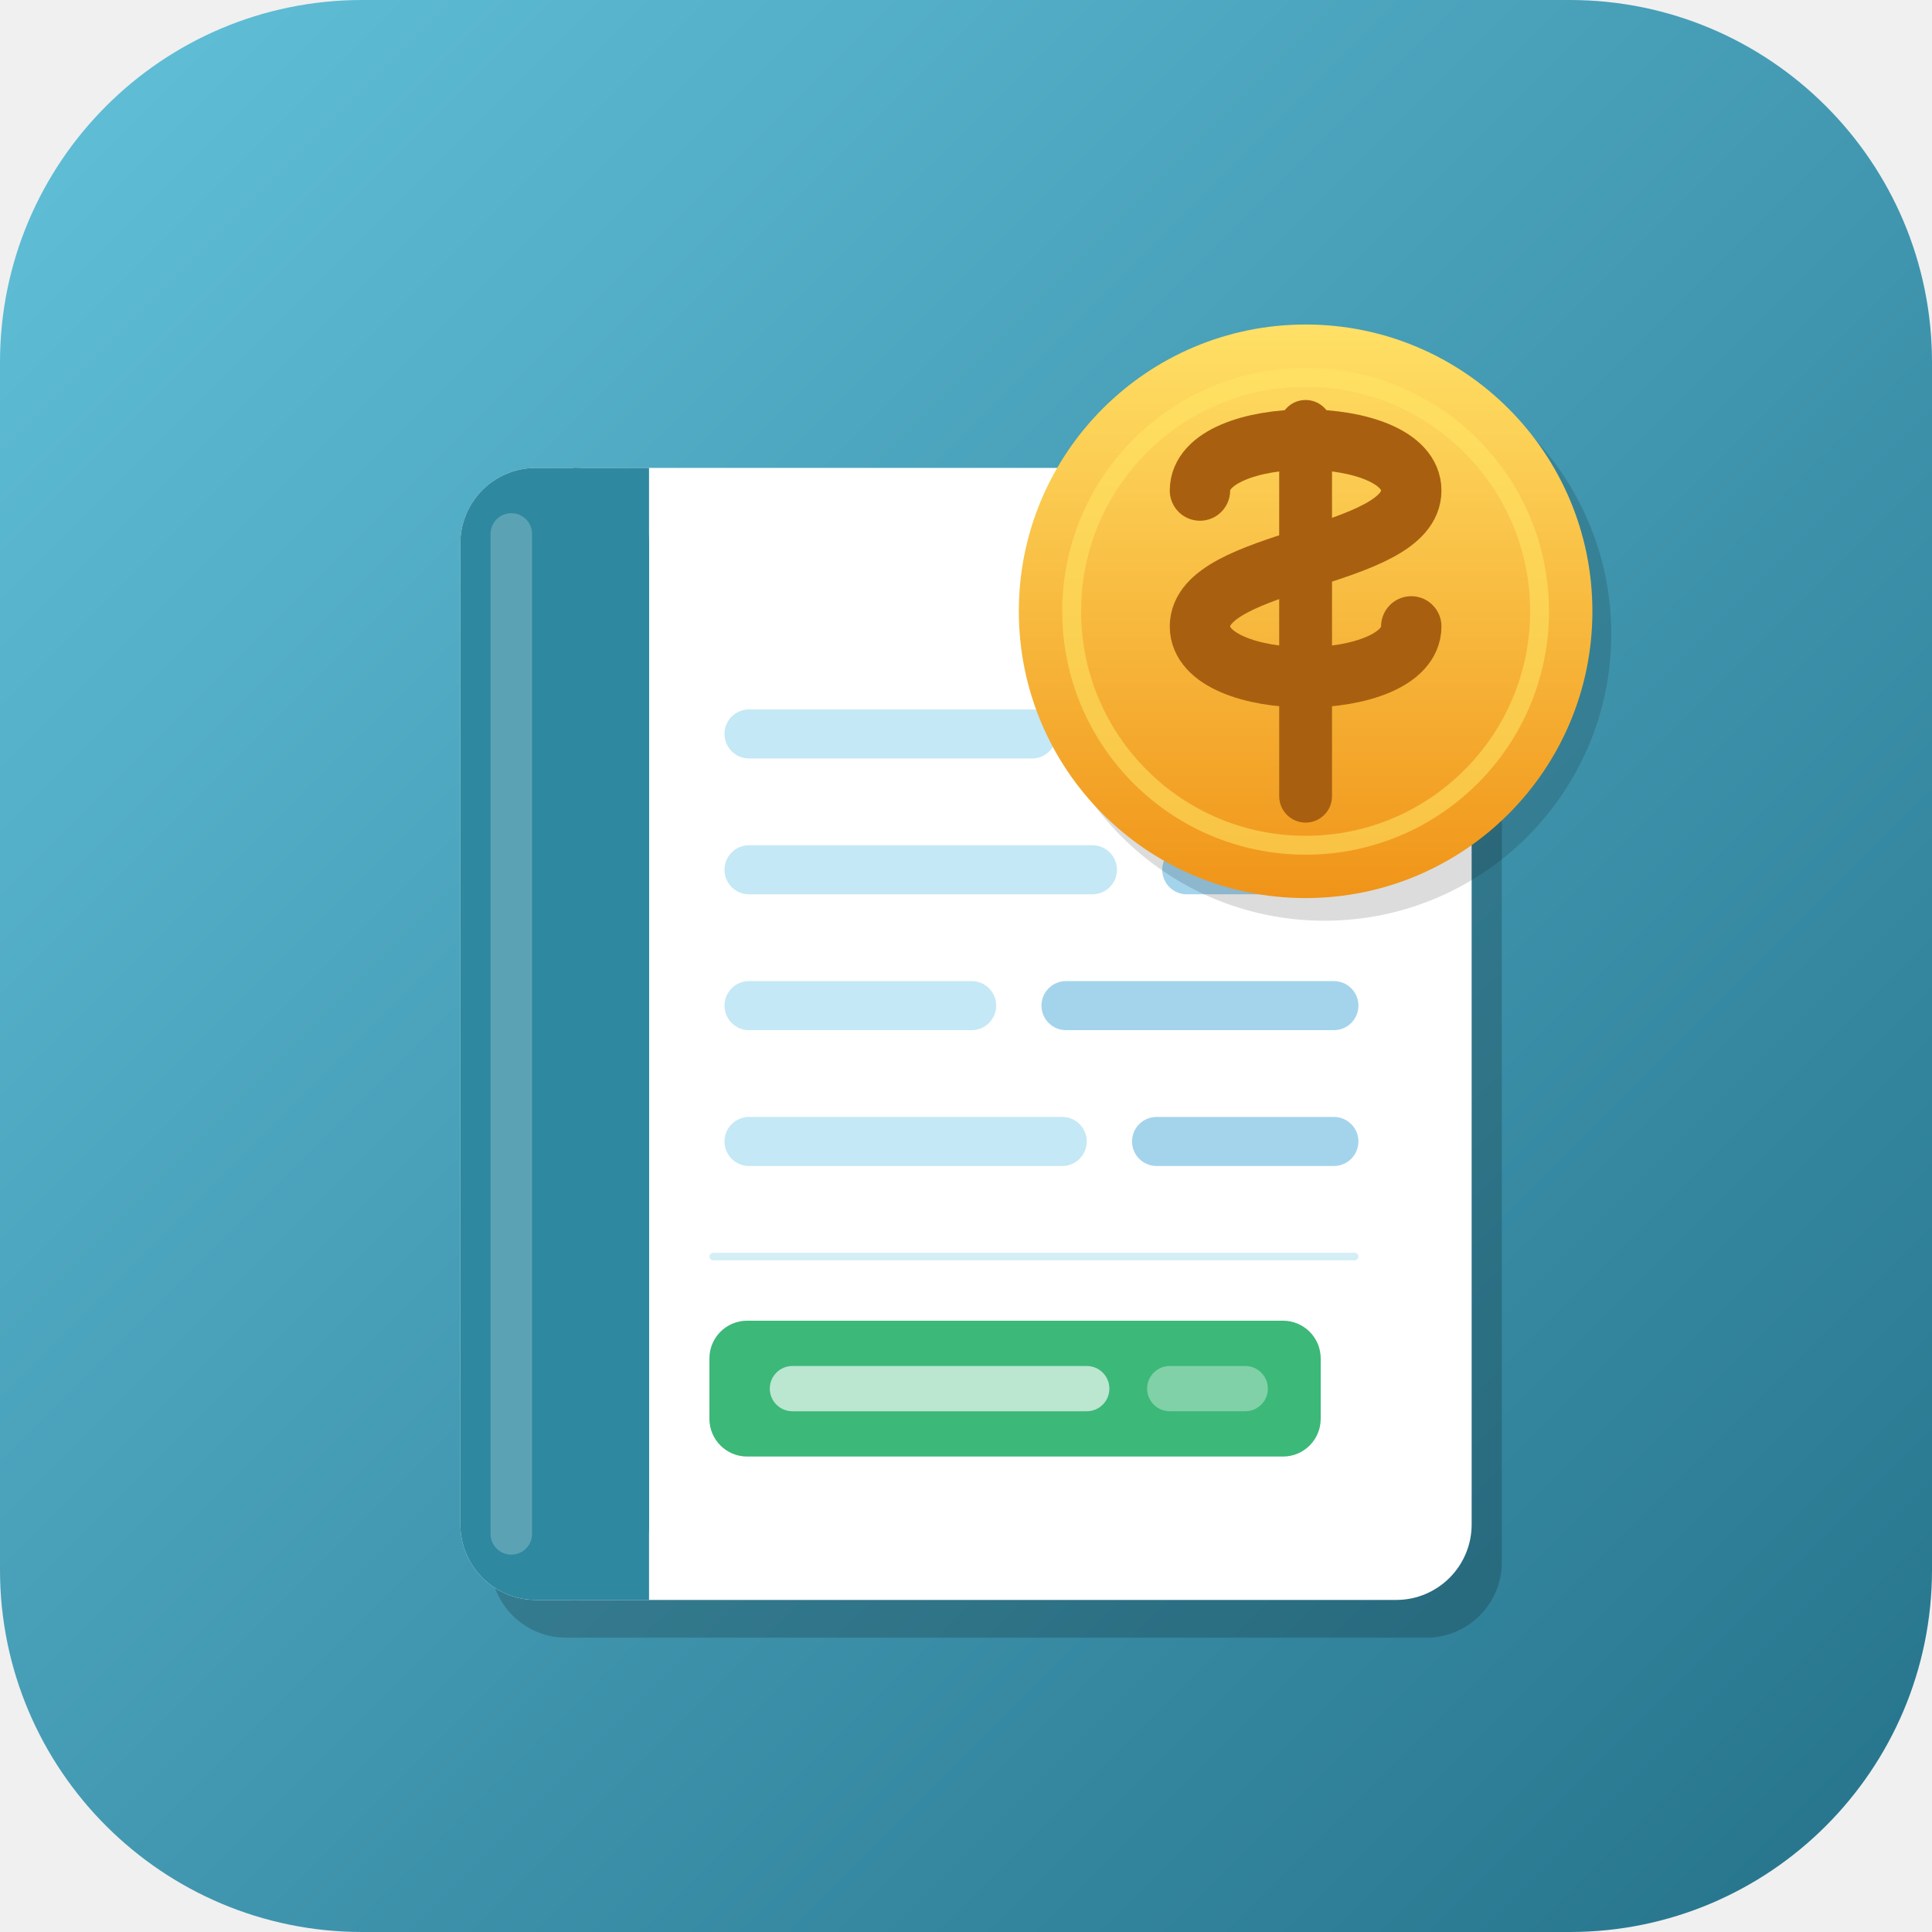
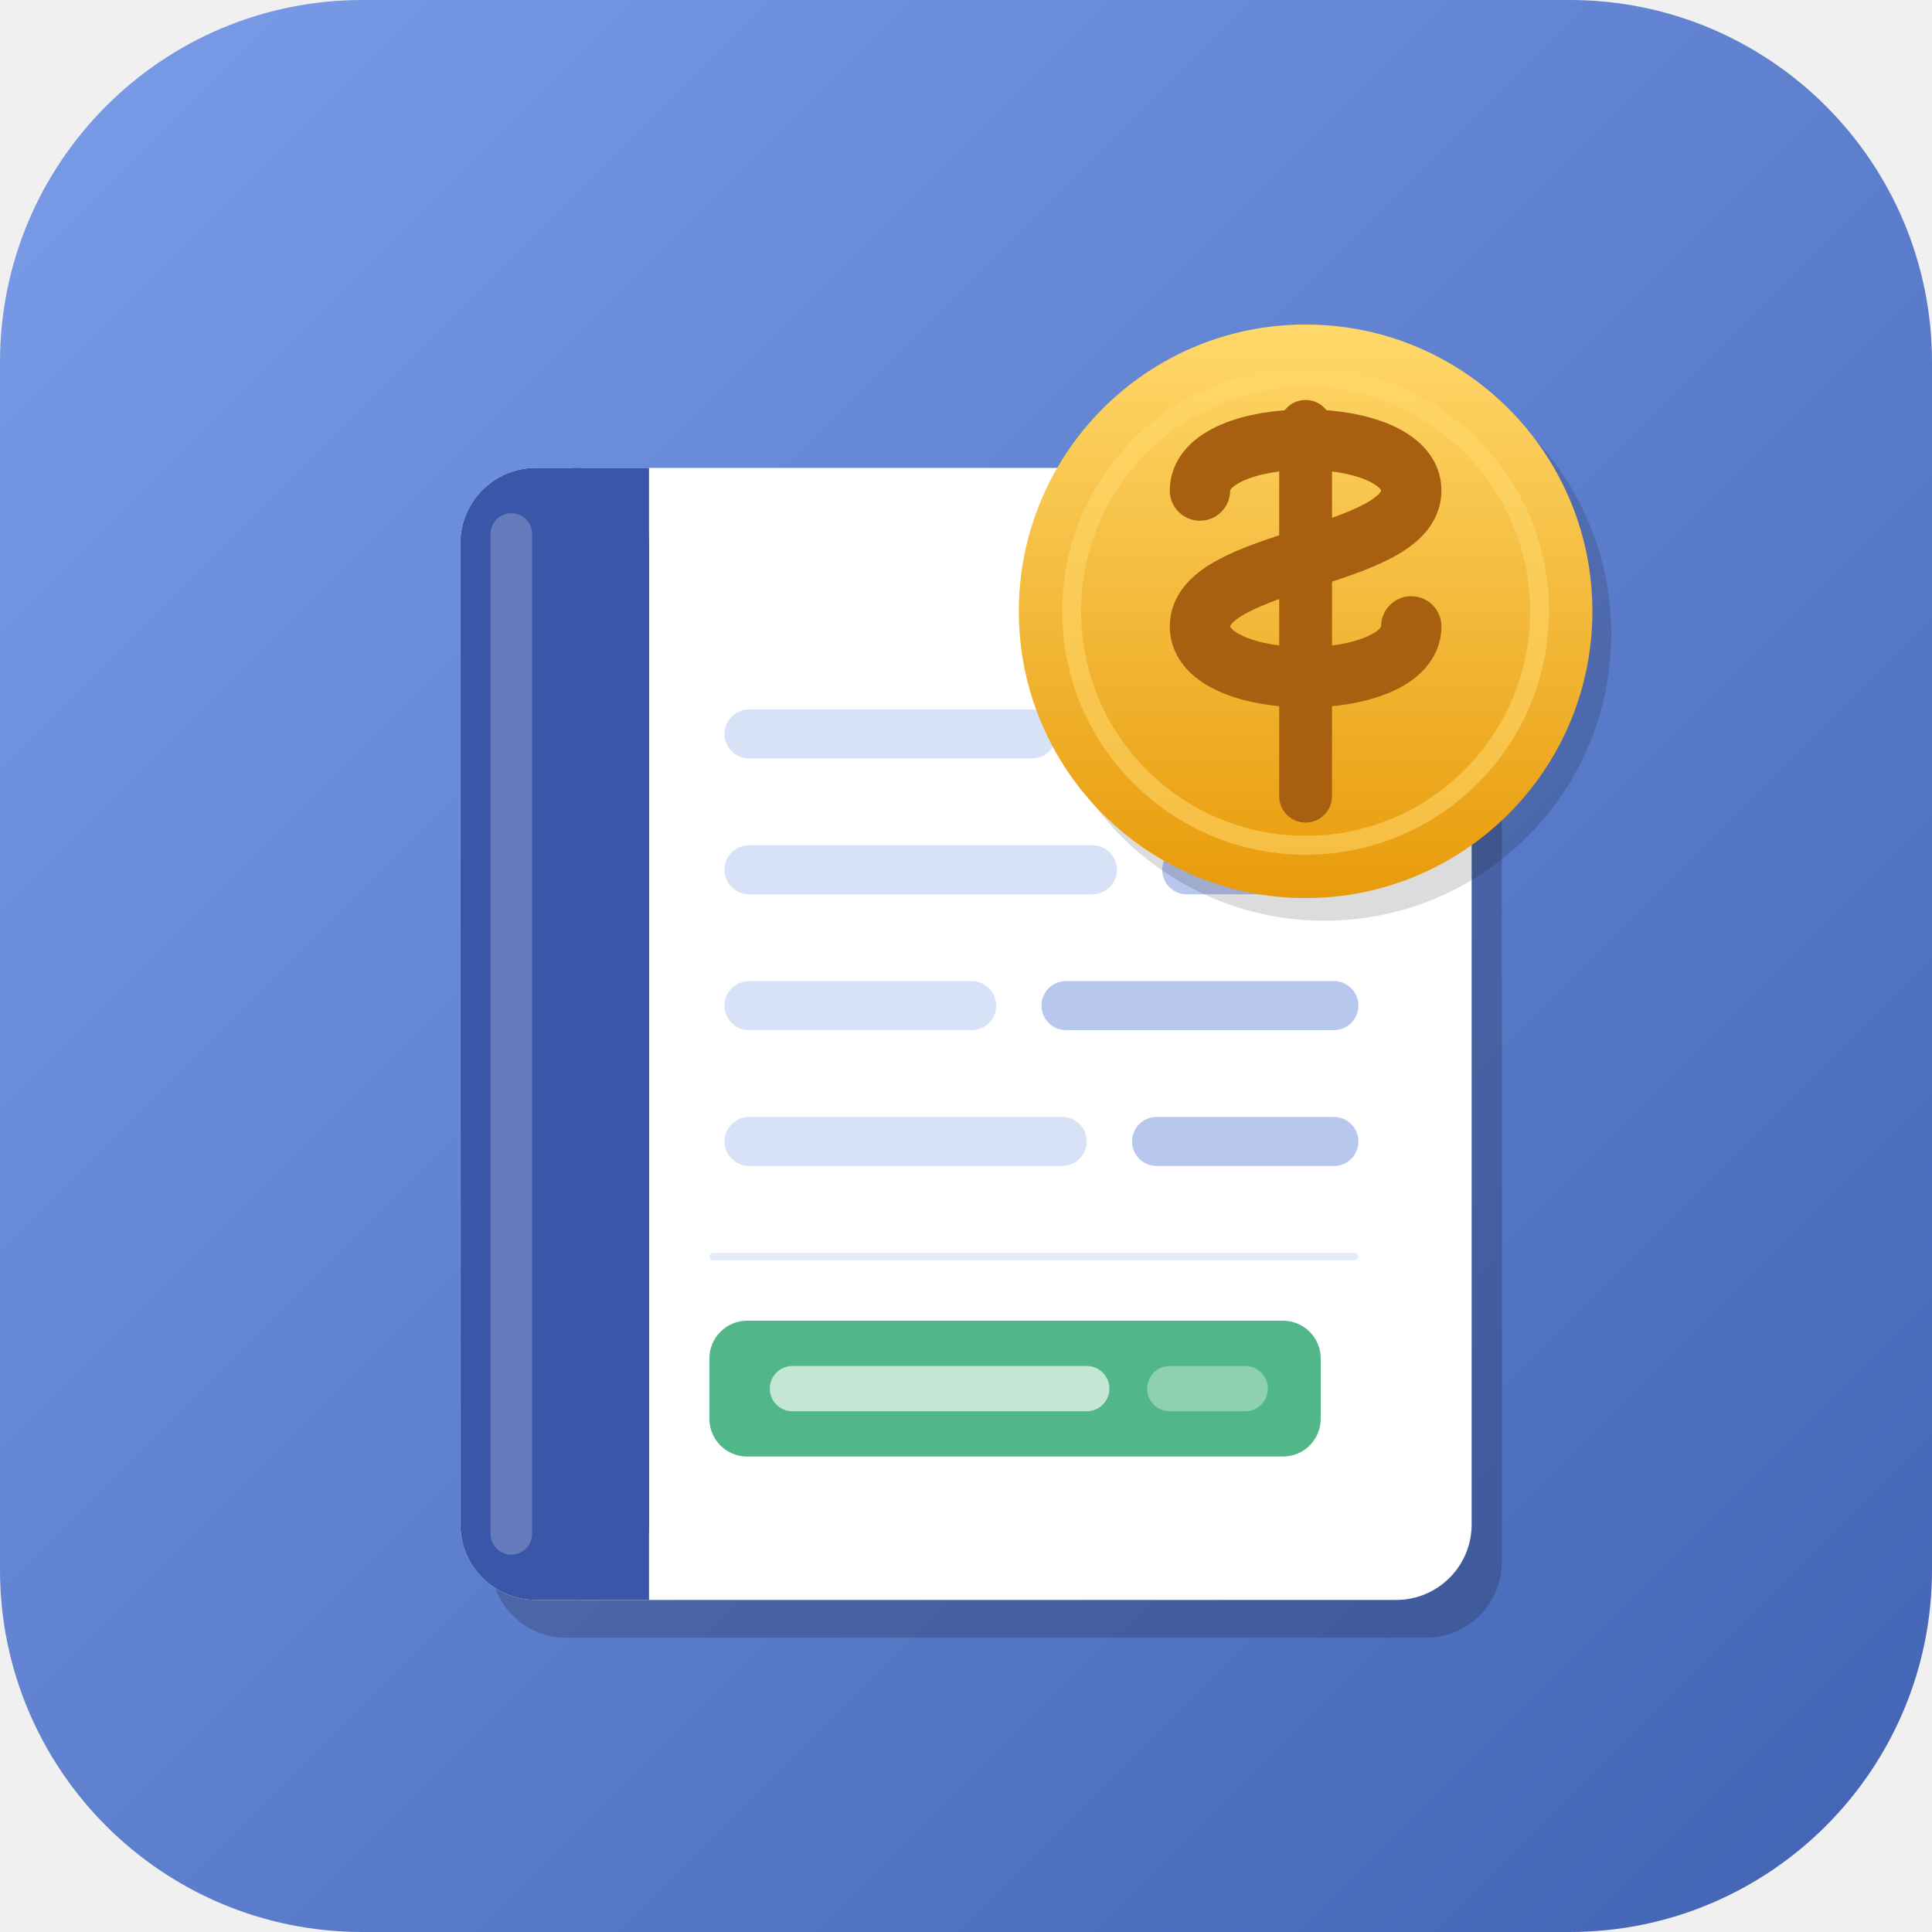
<svg xmlns="http://www.w3.org/2000/svg" width="512" height="512" viewBox="0 0 512 512">
  <defs>
    <linearGradient id="bg" x1="0%" y1="0%" x2="100%" y2="100%">
-       <stop offset="0%" stop-color="#62C1DA" />
-       <stop offset="100%" stop-color="#24728A" />
+       <stop offset="0%" stop-color="#7B9CE8" />
+       <stop offset="100%" stop-color="#4263B3" />
    </linearGradient>
    <linearGradient id="coin" x1="0%" y1="0%" x2="0%" y2="100%">
-       <stop offset="0%" stop-color="#FFE066" />
-       <stop offset="100%" stop-color="#F09418" />
+       <stop offset="0%" stop-color="#FFD86B" />
+       <stop offset="100%" stop-color="#E89B0A" />
    </linearGradient>
  </defs>
  <rect width="512" height="512" rx="96" fill="url(#bg)" />
  <rect x="122" y="124" width="268" height="300" rx="20" fill="rgba(0,0,0,0.18)" transform="translate(8,10)" />
  <rect x="122" y="124" width="268" height="300" rx="20" fill="white" />
-   <rect x="122" y="124" width="50" height="300" rx="20" fill="#2E88A0" />
-   <rect x="152" y="124" width="20" height="300" fill="#2E88A0" />
+   <rect x="122" y="124" width="50" height="300" rx="20" fill="#3A56A8" />
+   <rect x="152" y="124" width="20" height="300" fill="#3A56A8" />
  <rect x="130" y="136" width="11" height="276" rx="5.5" fill="rgba(255,255,255,0.22)" />
-   <rect x="192" y="188" width="88" height="13" rx="6.5" fill="#C4E8F5" />
-   <rect x="292" y="188" width="68" height="13" rx="6.5" fill="#A4D4EC" />
-   <rect x="192" y="224" width="104" height="13" rx="6.5" fill="#C4E8F5" />
-   <rect x="308" y="224" width="52" height="13" rx="6.5" fill="#A4D4EC" />
-   <rect x="192" y="260" width="72" height="13" rx="6.5" fill="#C4E8F5" />
-   <rect x="276" y="260" width="84" height="13" rx="6.5" fill="#A4D4EC" />
-   <rect x="192" y="296" width="96" height="13" rx="6.5" fill="#C4E8F5" />
-   <rect x="300" y="296" width="60" height="13" rx="6.5" fill="#A4D4EC" />
-   <rect x="188" y="332" width="172" height="2" rx="1" fill="#D4EEF6" />
-   <rect x="188" y="350" width="162" height="36" rx="10" fill="#3CB878" />
+   <rect x="192" y="188" width="88" height="13" rx="6.5" fill="#D8E2F7" />
+   <rect x="292" y="188" width="68" height="13" rx="6.5" fill="#B8C7EE" />
+   <rect x="192" y="224" width="104" height="13" rx="6.5" fill="#D8E2F7" />
+   <rect x="308" y="224" width="52" height="13" rx="6.5" fill="#B8C7EE" />
+   <rect x="192" y="260" width="72" height="13" rx="6.5" fill="#D8E2F7" />
+   <rect x="276" y="260" width="84" height="13" rx="6.5" fill="#B8C7EE" />
+   <rect x="192" y="296" width="96" height="13" rx="6.5" fill="#D8E2F7" />
+   <rect x="300" y="296" width="60" height="13" rx="6.5" fill="#B8C7EE" />
+   <rect x="188" y="332" width="172" height="2" rx="1" fill="#E4ECFA" />
+   <rect x="188" y="350" width="162" height="36" rx="10" fill="#52B788" />
  <rect x="204" y="362" width="90" height="12" rx="6" fill="rgba(255,255,255,0.65)" />
  <rect x="304" y="362" width="32" height="12" rx="6" fill="rgba(255,255,255,0.35)" />
  <circle cx="346" cy="162" r="76" fill="rgba(0,0,0,0.14)" transform="translate(5,6)" />
  <circle cx="346" cy="162" r="76" fill="url(#coin)" />
-   <circle cx="346" cy="162" r="62" fill="none" stroke="rgba(255,230,100,0.55)" stroke-width="5" />
+   <circle cx="346" cy="162" r="62" fill="none" stroke="rgba(255,216,107,0.55)" stroke-width="5" />
  <rect x="339" y="106" width="14" height="112" rx="7" fill="#A86010" />
  <path d="M318,130 C318,112 374,112 374,130 C374,148 318,148 318,166 C318,184 374,184 374,166" fill="none" stroke="#A86010" stroke-width="16" stroke-linecap="round" />
</svg>
